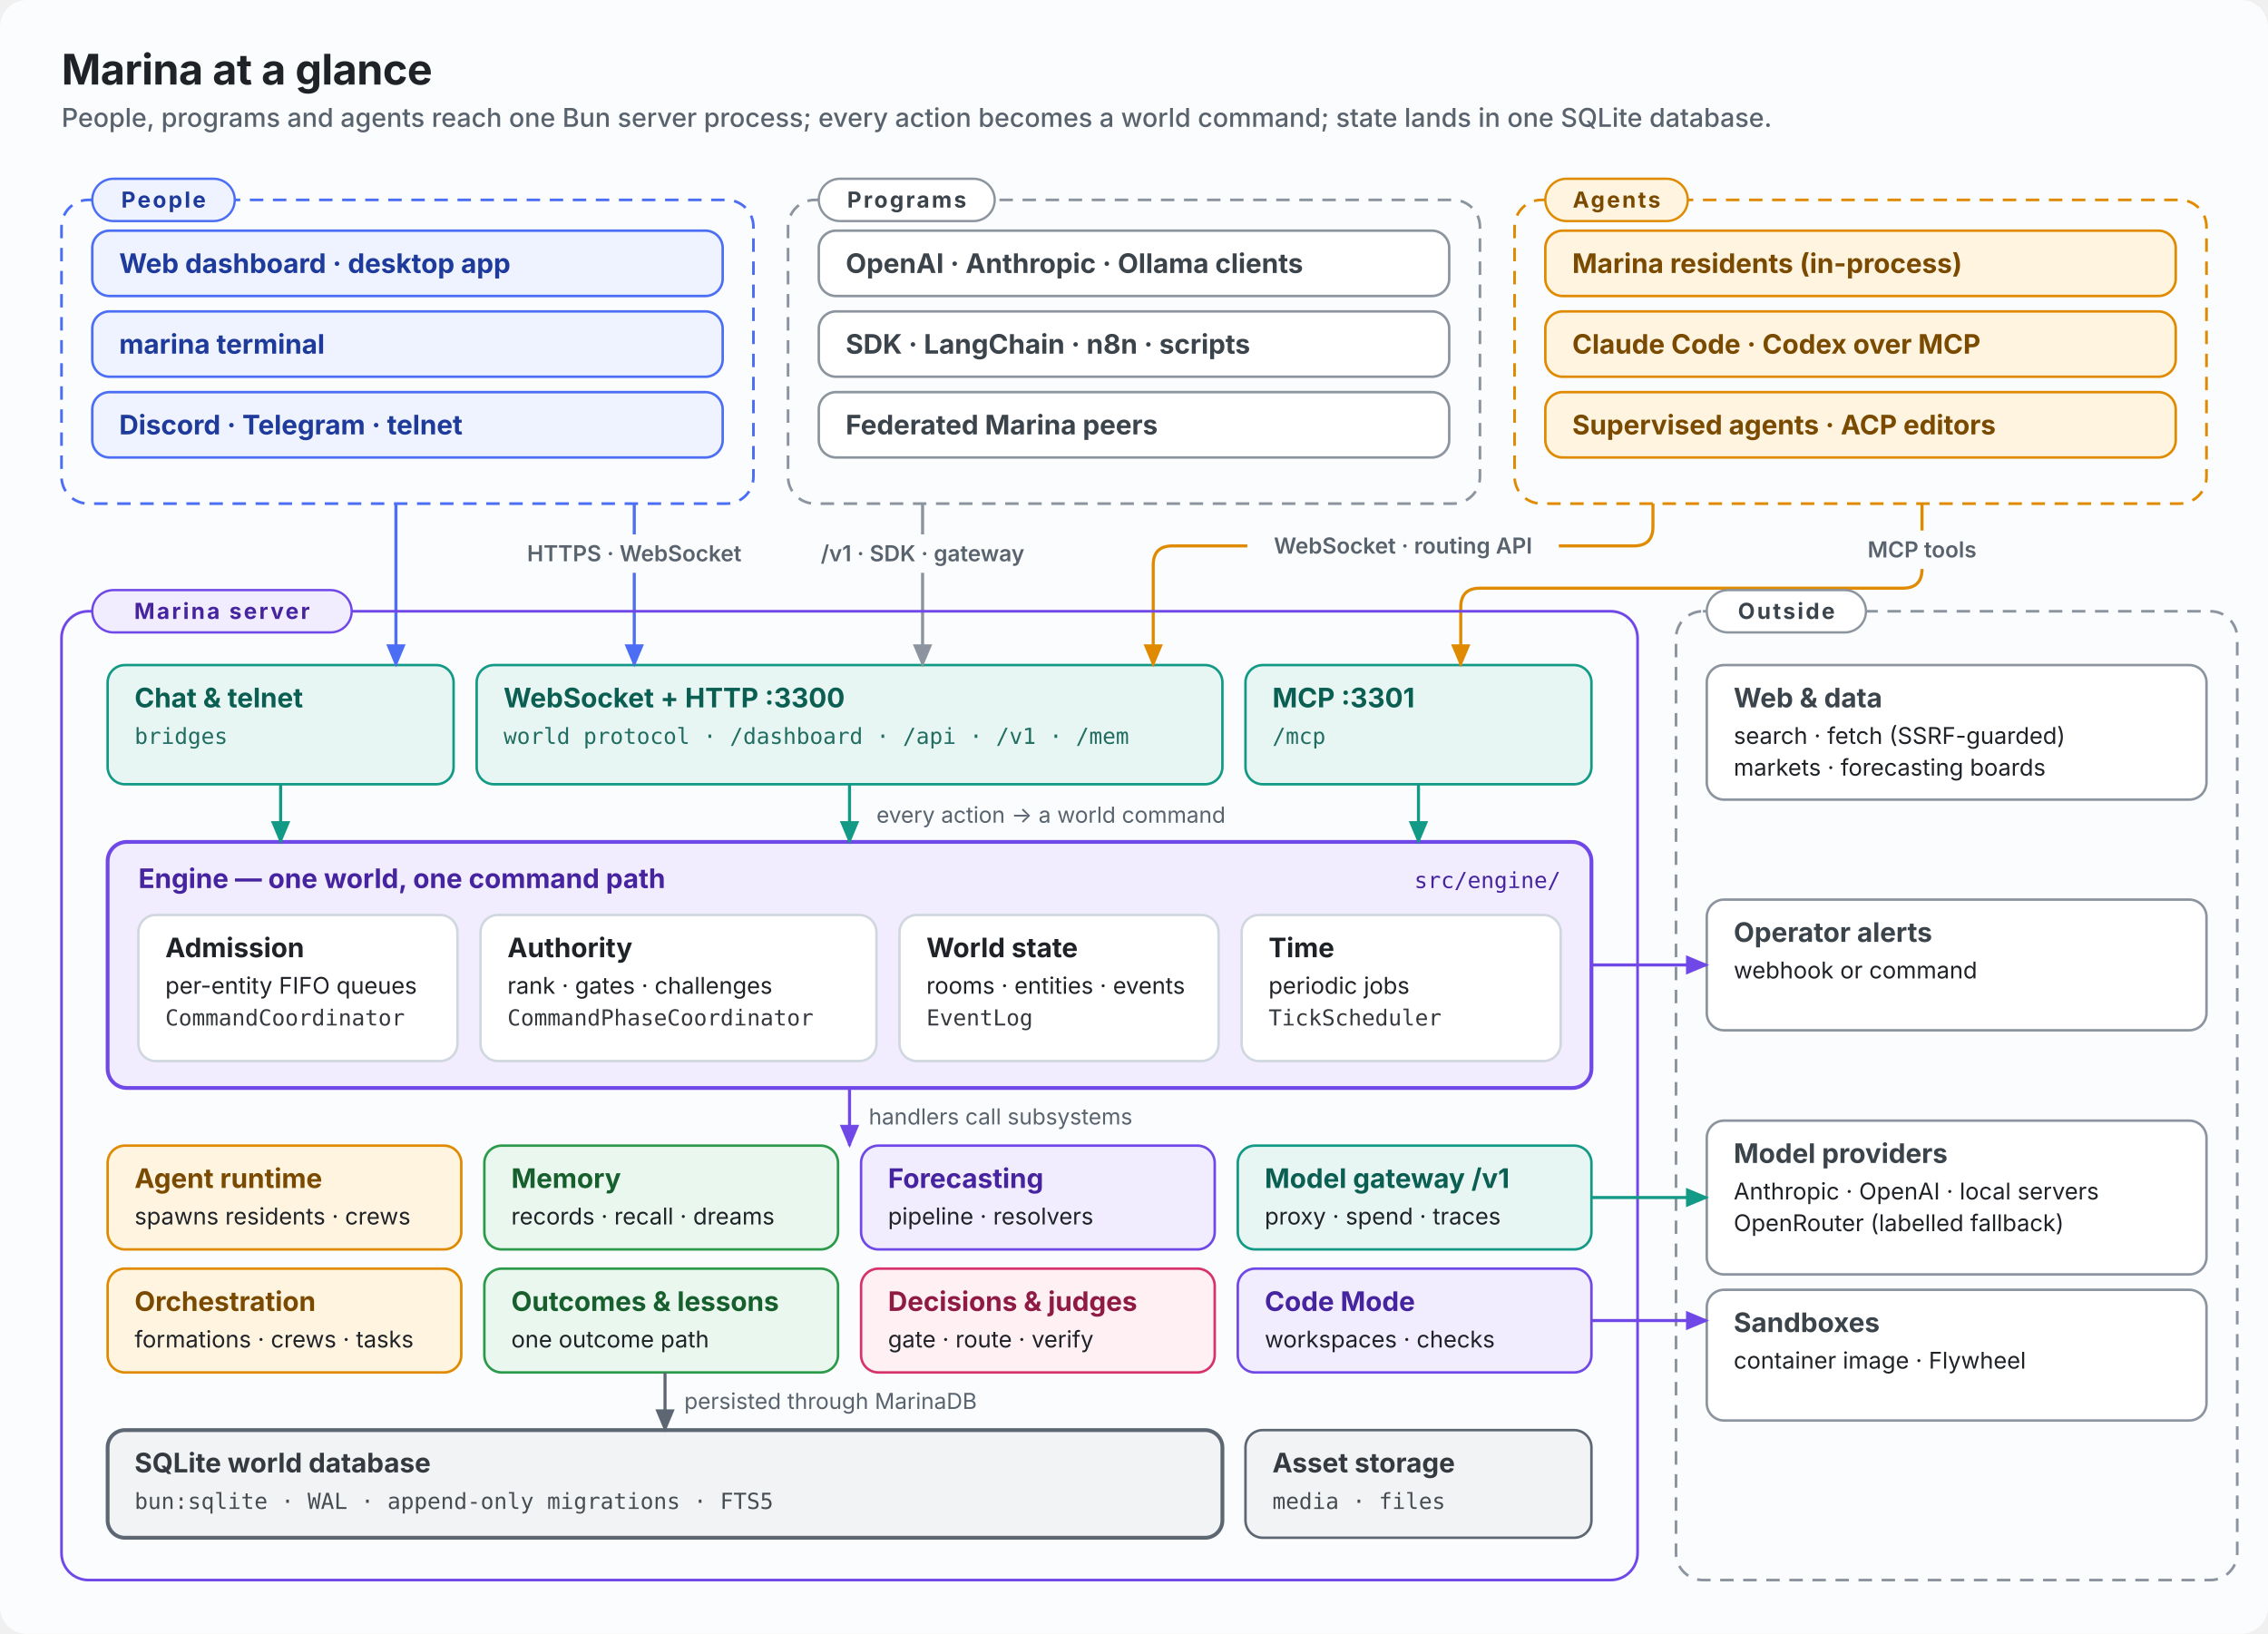
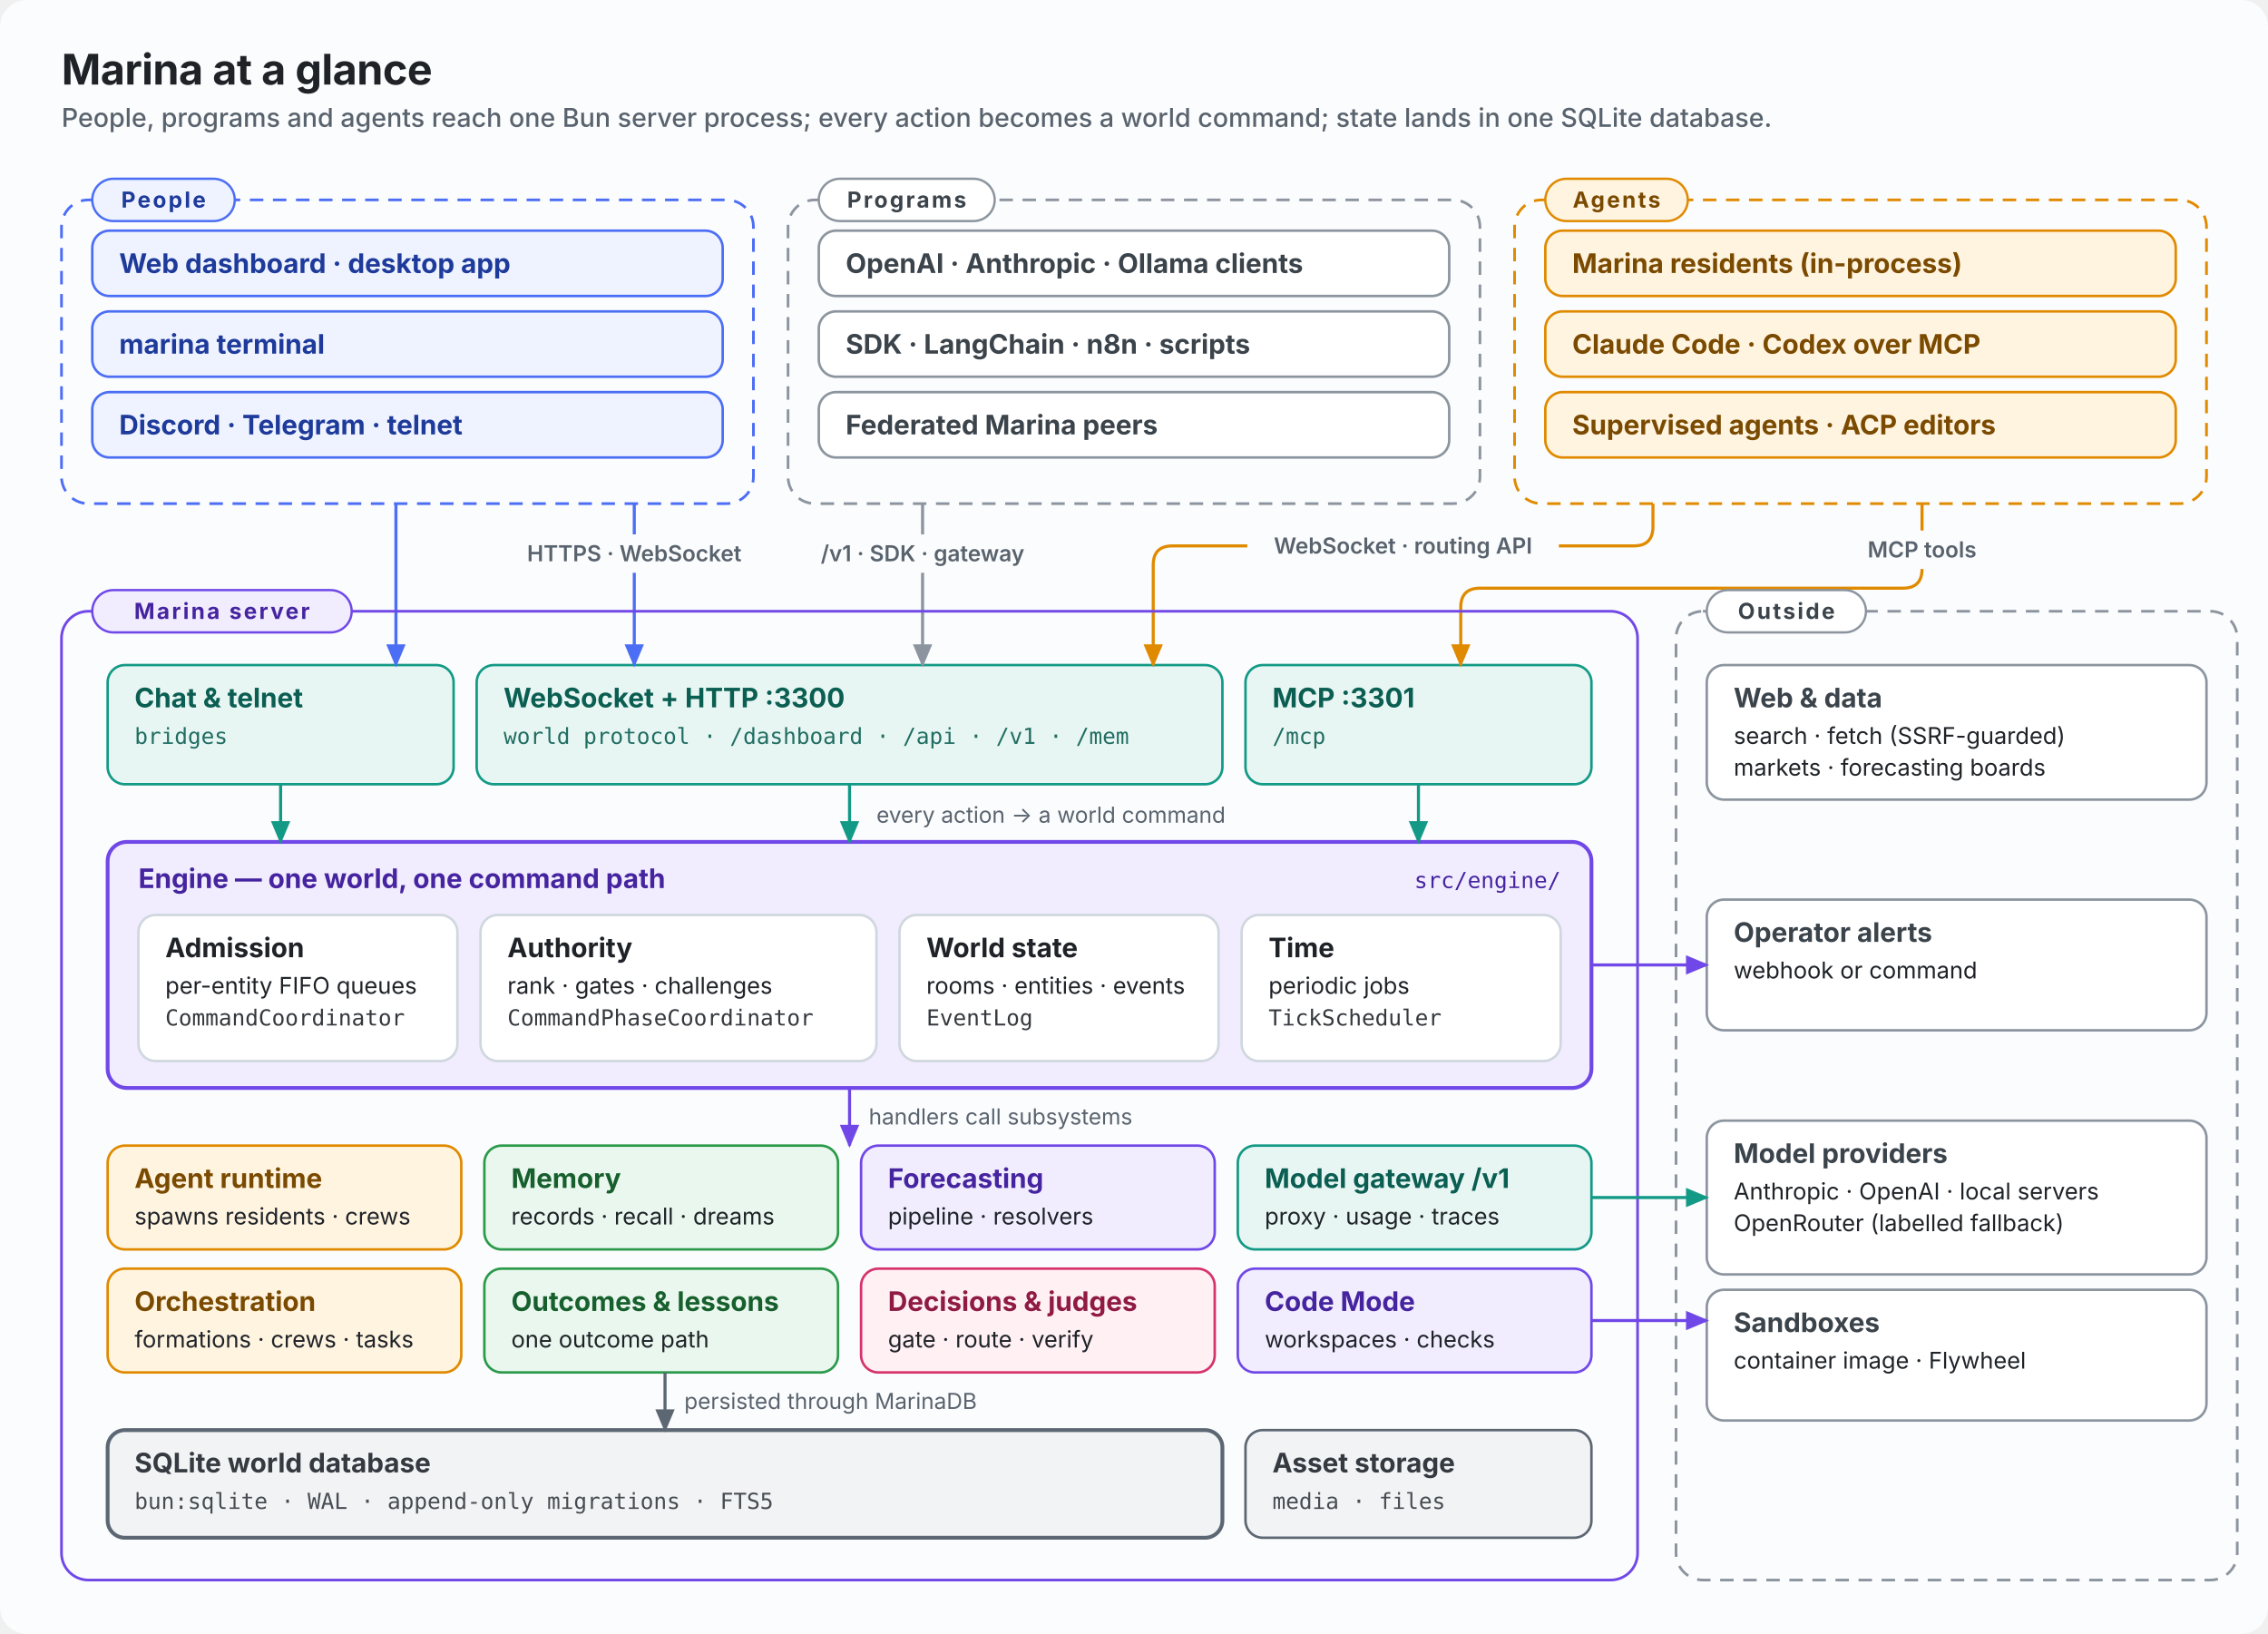
<svg xmlns="http://www.w3.org/2000/svg" viewBox="0 0 1180 850" width="1180" height="850" role="img" aria-label="System context: people, programs and agents connect to one Marina server process over WebSocket/HTTP, MCP and chat bridges; the engine admits, authorizes and runs every command, calls subsystems, persists to one SQLite database, and reaches model providers, sandboxes, web data and operator alerts outside.">
  <style>
text{font-family:Inter,"Segoe UI",-apple-system,BlinkMacSystemFont,Helvetica,Arial,sans-serif}
.mono{font-family:"JetBrains Mono","SFMono-Regular",Menlo,Consolas,monospace}
.h1{font-size:22px;font-weight:700;letter-spacing:-0.2px}
.h2{font-size:13.5px;font-weight:500}
.bt{font-size:14px;font-weight:650}
.bs{font-size:12px}
.bm{font-size:11.5px}
.gl{font-size:11.5px;font-weight:700;letter-spacing:1.1px;text-transform:uppercase}
.al{font-size:11.5px;font-weight:600}
.badge{font-size:12px;font-weight:700}
.bg{fill:#fbfcfd}.ink{fill:#1f2328}.muted{fill:#59636e}.line{stroke:#6e7781}.ah{fill:#6e7781}.pill{fill:#fbfcfd}.grid{stroke:#eaeef2}
.f-client{fill:#eef3ff}.s-client{stroke:#4c6ef5}.t-client{fill:#1e3a9a}.a-client{fill:#4c6ef5}.ls-client{stroke:#4c6ef5}.f-net{fill:#e7f6f3}.s-net{stroke:#139a86}.t-net{fill:#0b5e52}.a-net{fill:#139a86}.ls-net{stroke:#139a86}.f-engine{fill:#f1edff}.s-engine{stroke:#7048e8}.t-engine{fill:#46249f}.a-engine{fill:#7048e8}.ls-engine{stroke:#7048e8}.f-agent{fill:#fff4e0}.s-agent{stroke:#e08a00}.t-agent{fill:#7a4a00}.a-agent{fill:#e08a00}.ls-agent{stroke:#e08a00}.f-memory{fill:#e9f7ee}.s-memory{stroke:#2b9a4b}.t-memory{fill:#17602d}.a-memory{fill:#2b9a4b}.ls-memory{stroke:#2b9a4b}.f-civic{fill:#fff0f4}.s-civic{stroke:#d6336c}.t-civic{fill:#8f1a43}.a-civic{fill:#d6336c}.ls-civic{stroke:#d6336c}.f-store{fill:#f1f3f5}.s-store{stroke:#5c6773}.t-store{fill:#343a40}.a-store{fill:#5c6773}.ls-store{stroke:#5c6773}.f-ext{fill:#ffffff}.s-ext{stroke:#8c959f}.t-ext{fill:#3b434b}.a-ext{fill:#8c959f}.ls-ext{stroke:#8c959f}.f-neutral{fill:#ffffff}.s-neutral{stroke:#d0d7de}.t-neutral{fill:#1f2328}.a-neutral{fill:#d0d7de}.ls-neutral{stroke:#d0d7de}
@media (prefers-color-scheme: dark){
.bg{fill:#0d1117}.ink{fill:#e6edf3}.muted{fill:#9198a1}.line{stroke:#8b949e}.ah{fill:#8b949e}.pill{fill:#0d1117}.grid{stroke:#1c2128}
.f-client{fill:#141f3d}.s-client{stroke:#6f8cff}.t-client{fill:#b4c6ff}.a-client{fill:#6f8cff}.ls-client{stroke:#6f8cff}.f-net{fill:#0e2a27}.s-net{stroke:#2ec4ad}.t-net{fill:#8fe3d6}.a-net{fill:#2ec4ad}.ls-net{stroke:#2ec4ad}.f-engine{fill:#1e1838}.s-engine{stroke:#9b82ff}.t-engine{fill:#cdbfff}.a-engine{fill:#9b82ff}.ls-engine{stroke:#9b82ff}.f-agent{fill:#2b2010}.s-agent{stroke:#f2a93b}.t-agent{fill:#f8d596}.a-agent{fill:#f2a93b}.ls-agent{stroke:#f2a93b}.f-memory{fill:#0f2818}.s-memory{stroke:#45c46a}.t-memory{fill:#9de0b0}.a-memory{fill:#45c46a}.ls-memory{stroke:#45c46a}.f-civic{fill:#33141f}.s-civic{stroke:#f06595}.t-civic{fill:#f8b3cb}.a-civic{fill:#f06595}.ls-civic{stroke:#f06595}.f-store{fill:#1b2027}.s-store{stroke:#8b96a3}.t-store{fill:#d0d7de}.a-store{fill:#8b96a3}.ls-store{stroke:#8b96a3}.f-ext{fill:#161b22}.s-ext{stroke:#6e7781}.t-ext{fill:#c9d1d9}.a-ext{fill:#6e7781}.ls-ext{stroke:#6e7781}.f-neutral{fill:#161b22}.s-neutral{stroke:#3d444d}.t-neutral{fill:#e6edf3}.a-neutral{fill:#3d444d}.ls-neutral{stroke:#3d444d}
}</style>
  <defs>
    <marker id="ah-client" viewBox="0 0 10 10" refX="9" refY="5" markerWidth="7.5" markerHeight="7.5" orient="auto-start-reverse">
      <path d="M0,0.8 L10,5 L0,9.2 z" class="a-client" />
    </marker>
    <marker id="ah-net" viewBox="0 0 10 10" refX="9" refY="5" markerWidth="7.5" markerHeight="7.5" orient="auto-start-reverse">
      <path d="M0,0.8 L10,5 L0,9.2 z" class="a-net" />
    </marker>
    <marker id="ah-engine" viewBox="0 0 10 10" refX="9" refY="5" markerWidth="7.5" markerHeight="7.5" orient="auto-start-reverse">
      <path d="M0,0.8 L10,5 L0,9.2 z" class="a-engine" />
    </marker>
    <marker id="ah-agent" viewBox="0 0 10 10" refX="9" refY="5" markerWidth="7.5" markerHeight="7.5" orient="auto-start-reverse">
      <path d="M0,0.8 L10,5 L0,9.2 z" class="a-agent" />
    </marker>
    <marker id="ah-memory" viewBox="0 0 10 10" refX="9" refY="5" markerWidth="7.5" markerHeight="7.5" orient="auto-start-reverse">
      <path d="M0,0.8 L10,5 L0,9.2 z" class="a-memory" />
    </marker>
    <marker id="ah-civic" viewBox="0 0 10 10" refX="9" refY="5" markerWidth="7.5" markerHeight="7.5" orient="auto-start-reverse">
      <path d="M0,0.8 L10,5 L0,9.2 z" class="a-civic" />
    </marker>
    <marker id="ah-store" viewBox="0 0 10 10" refX="9" refY="5" markerWidth="7.5" markerHeight="7.5" orient="auto-start-reverse">
      <path d="M0,0.8 L10,5 L0,9.2 z" class="a-store" />
    </marker>
    <marker id="ah-ext" viewBox="0 0 10 10" refX="9" refY="5" markerWidth="7.5" markerHeight="7.5" orient="auto-start-reverse">
      <path d="M0,0.8 L10,5 L0,9.2 z" class="a-ext" />
    </marker>
    <marker id="ah-neutral" viewBox="0 0 10 10" refX="9" refY="5" markerWidth="7.5" markerHeight="7.5" orient="auto-start-reverse">
      <path d="M0,0.8 L10,5 L0,9.2 z" class="a-neutral" />
    </marker>
    <marker id="ah-line" viewBox="0 0 10 10" refX="9" refY="5" markerWidth="7.5" markerHeight="7.5" orient="auto-start-reverse">
      <path d="M0,0.8 L10,5 L0,9.2 z" class="ah" />
    </marker>
  </defs>
  <rect class="bg" x="0" y="0" width="1180" height="850" rx="14" />
  <text class="ink h1" x="32" y="44">Marina at a glance</text>
  <text class="muted h2" x="32" y="66">People, programs and agents reach one Bun server process; every action becomes a world command; state lands in one SQLite database.</text>
  <rect x="32" y="104" width="360" height="158" rx="14" class="s-client" fill="none" stroke-width="1.4" stroke-dasharray="7 5" />
  <rect x="48" y="93" width="74.14" height="22" rx="11" class="f-client s-client" stroke-width="1.2" />
  <text x="85.07" y="108" text-anchor="middle" class="t-client gl">People</text>
  <rect x="48" y="120" width="328" height="34" rx="9" class="f-client s-client" stroke-width="1.3" />
  <text x="62" y="142" text-anchor="start" class="t-client bt">Web dashboard · desktop app</text>
  <rect x="48" y="162" width="328" height="34" rx="9" class="f-client s-client" stroke-width="1.3" />
  <text x="62" y="184" text-anchor="start" class="t-client bt">marina terminal</text>
  <rect x="48" y="204" width="328" height="34" rx="9" class="f-client s-client" stroke-width="1.3" />
  <text x="62" y="226" text-anchor="start" class="t-client bt">Discord · Telegram · telnet</text>
  <rect x="410" y="104" width="360" height="158" rx="14" class="s-ext" fill="none" stroke-width="1.4" stroke-dasharray="7 5" />
  <rect x="426" y="93" width="91.52" height="22" rx="11" class="f-ext s-ext" stroke-width="1.2" />
  <text x="471.76" y="108" text-anchor="middle" class="t-ext gl">Programs</text>
  <rect x="426" y="120" width="328" height="34" rx="9" class="f-ext s-ext" stroke-width="1.3" />
  <text x="440" y="142" text-anchor="start" class="t-ext bt">OpenAI · Anthropic · Ollama clients</text>
  <rect x="426" y="162" width="328" height="34" rx="9" class="f-ext s-ext" stroke-width="1.3" />
  <text x="440" y="184" text-anchor="start" class="t-ext bt">SDK · LangChain · n8n · scripts</text>
  <rect x="426" y="204" width="328" height="34" rx="9" class="f-ext s-ext" stroke-width="1.3" />
  <text x="440" y="226" text-anchor="start" class="t-ext bt">Federated Marina peers</text>
  <rect x="788" y="104" width="360" height="158" rx="14" class="s-agent" fill="none" stroke-width="1.4" stroke-dasharray="7 5" />
  <rect x="804" y="93" width="74.14" height="22" rx="11" class="f-agent s-agent" stroke-width="1.2" />
  <text x="841.07" y="108" text-anchor="middle" class="t-agent gl">Agents</text>
  <rect x="804" y="120" width="328" height="34" rx="9" class="f-agent s-agent" stroke-width="1.3" />
  <text x="818" y="142" text-anchor="start" class="t-agent bt">Marina residents (in-process)</text>
  <rect x="804" y="162" width="328" height="34" rx="9" class="f-agent s-agent" stroke-width="1.3" />
  <text x="818" y="184" text-anchor="start" class="t-agent bt">Claude Code · Codex over MCP</text>
  <rect x="804" y="204" width="328" height="34" rx="9" class="f-agent s-agent" stroke-width="1.3" />
  <text x="818" y="226" text-anchor="start" class="t-agent bt">Supervised agents · ACP editors</text>
  <rect x="56" y="346" width="180" height="62" rx="9" class="f-net s-net" stroke-width="1.3" />
  <text x="70" y="368" text-anchor="start" class="t-net bt">Chat &amp; telnet</text>
  <text x="70" y="387" text-anchor="start" class="mono bm t-net" opacity="0.9">bridges</text>
  <rect x="248" y="346" width="388" height="62" rx="9" class="f-net s-net" stroke-width="1.3" />
  <text x="262" y="368" text-anchor="start" class="t-net bt">WebSocket + HTTP  :3300</text>
  <text x="262" y="387" text-anchor="start" class="mono bm t-net" opacity="0.9">world protocol · /dashboard · /api · /v1 · /mem</text>
  <rect x="648" y="346" width="180" height="62" rx="9" class="f-net s-net" stroke-width="1.3" />
  <text x="662" y="368" text-anchor="start" class="t-net bt">MCP  :3301</text>
  <text x="662" y="387" text-anchor="start" class="mono bm t-net" opacity="0.9">/mcp</text>
  <path d="M206,262 L206,346" fill="none" class="ls-client" stroke-width="1.6" marker-end="url(#ah-client)" />
  <path d="M330,262 L330,346" fill="none" class="ls-client" stroke-width="1.6" marker-end="url(#ah-client)" />
  <rect x="268.26" y="278" width="123.48" height="20" rx="10" class="pill" />
  <text x="330" y="292" text-anchor="middle" class=" al muted">HTTPS · WebSocket</text>
  <path d="M480,262 L480,346" fill="none" class="ls-ext" stroke-width="1.6" marker-end="url(#ah-ext)" />
  <rect x="411.82" y="278" width="136.36" height="20" rx="10" class="pill" />
  <text x="480" y="292" text-anchor="middle" class=" al muted">/v1 · SDK · gateway</text>
  <path d="M860,262 L860.0,274.0 Q860,284 850.0,284.0 L610.0,284.0 Q600,284 600.0,294.0 L600,346" fill="none" class="ls-agent" stroke-width="1.6" marker-end="url(#ah-agent)" />
  <rect x="648.94" y="274" width="162.12" height="20" rx="10" class="pill" />
  <text x="730" y="288" text-anchor="middle" class=" al muted">WebSocket · routing API</text>
  <path d="M1000,262 L1000.0,296.0 Q1000,306 990.0,306.0 L770.0,306.0 Q760,306 760.0,316.0 L760,346" fill="none" class="ls-agent" stroke-width="1.6" marker-end="url(#ah-agent)" />
  <rect x="964.02" y="276" width="71.96" height="20" rx="10" class="pill" />
  <text x="1000" y="290" text-anchor="middle" class=" al muted">MCP tools</text>
  <rect x="56" y="438" width="772" height="128" rx="10" class="f-engine s-engine" stroke-width="2" />
  <text x="72" y="462" text-anchor="start" class="t-engine bt">Engine — one world, one command path</text>
  <text x="812" y="462" text-anchor="end" class="mono t-engine bm">src/engine/</text>
  <rect x="72" y="476" width="166" height="76" rx="9" class="f-neutral s-neutral" stroke-width="1.3" />
  <text x="86" y="498" text-anchor="start" class="t-neutral bt">Admission</text>
  <text x="86" y="517" text-anchor="start" class="bs ink">per-entity FIFO queues</text>
  <text x="86" y="533.5" text-anchor="start" class="mono bm t-neutral" opacity="0.9">CommandCoordinator</text>
  <rect x="250" y="476" width="206" height="76" rx="9" class="f-neutral s-neutral" stroke-width="1.3" />
  <text x="264" y="498" text-anchor="start" class="t-neutral bt">Authority</text>
  <text x="264" y="517" text-anchor="start" class="bs ink">rank · gates · challenges</text>
  <text x="264" y="533.5" text-anchor="start" class="mono bm t-neutral" opacity="0.9">CommandPhaseCoordinator</text>
  <rect x="468" y="476" width="166" height="76" rx="9" class="f-neutral s-neutral" stroke-width="1.3" />
  <text x="482" y="498" text-anchor="start" class="t-neutral bt">World state</text>
  <text x="482" y="517" text-anchor="start" class="bs ink">rooms · entities · events</text>
  <text x="482" y="533.5" text-anchor="start" class="mono bm t-neutral" opacity="0.9">EventLog</text>
  <rect x="646" y="476" width="166" height="76" rx="9" class="f-neutral s-neutral" stroke-width="1.3" />
  <text x="660" y="498" text-anchor="start" class="t-neutral bt">Time</text>
  <text x="660" y="517" text-anchor="start" class="bs ink">periodic jobs</text>
  <text x="660" y="533.5" text-anchor="start" class="mono bm t-neutral" opacity="0.9">TickScheduler</text>
  <path d="M146,408 L146,438" fill="none" class="ls-net" stroke-width="1.6" marker-end="url(#ah-net)" />
  <path d="M442,408 L442,438" fill="none" class="ls-net" stroke-width="1.6" marker-end="url(#ah-net)" />
  <path d="M738,408 L738,438" fill="none" class="ls-net" stroke-width="1.6" marker-end="url(#ah-net)" />
  <text x="456" y="428" text-anchor="start" class="muted bm">every action → a world command</text>
  <rect x="56" y="596" width="184" height="54" rx="9" class="f-agent s-agent" stroke-width="1.3" />
  <text x="70" y="618" text-anchor="start" class="t-agent bt">Agent runtime</text>
  <text x="70" y="637" text-anchor="start" class="bs ink">spawns residents · crews</text>
  <rect x="252" y="596" width="184" height="54" rx="9" class="f-memory s-memory" stroke-width="1.3" />
  <text x="266" y="618" text-anchor="start" class="t-memory bt">Memory</text>
  <text x="266" y="637" text-anchor="start" class="bs ink">records · recall · dreams</text>
  <rect x="448" y="596" width="184" height="54" rx="9" class="f-engine s-engine" stroke-width="1.3" />
  <text x="462" y="618" text-anchor="start" class="t-engine bt">Forecasting</text>
  <text x="462" y="637" text-anchor="start" class="bs ink">pipeline · resolvers</text>
  <rect x="644" y="596" width="184" height="54" rx="9" class="f-net s-net" stroke-width="1.3" />
  <text x="658" y="618" text-anchor="start" class="t-net bt">Model gateway /v1</text>
-   <text x="658" y="637" text-anchor="start" class="bs ink">proxy · spend · traces</text>
+   <text x="658" y="637" text-anchor="start" class="bs ink">proxy · usage · traces</text>
  <rect x="56" y="660" width="184" height="54" rx="9" class="f-agent s-agent" stroke-width="1.3" />
  <text x="70" y="682" text-anchor="start" class="t-agent bt">Orchestration</text>
  <text x="70" y="701" text-anchor="start" class="bs ink">formations · crews · tasks</text>
  <rect x="252" y="660" width="184" height="54" rx="9" class="f-memory s-memory" stroke-width="1.3" />
  <text x="266" y="682" text-anchor="start" class="t-memory bt">Outcomes &amp; lessons</text>
  <text x="266" y="701" text-anchor="start" class="bs ink">one outcome path</text>
  <rect x="448" y="660" width="184" height="54" rx="9" class="f-civic s-civic" stroke-width="1.3" />
  <text x="462" y="682" text-anchor="start" class="t-civic bt">Decisions &amp; judges</text>
  <text x="462" y="701" text-anchor="start" class="bs ink">gate · route · verify</text>
  <rect x="644" y="660" width="184" height="54" rx="9" class="f-engine s-engine" stroke-width="1.3" />
  <text x="658" y="682" text-anchor="start" class="t-engine bt">Code Mode</text>
  <text x="658" y="701" text-anchor="start" class="bs ink">workspaces · checks</text>
  <path d="M442,566 L442,596" fill="none" class="ls-engine" stroke-width="1.6" marker-end="url(#ah-engine)" />
  <text x="452" y="585" text-anchor="start" class="muted bm">handlers call subsystems</text>
  <rect x="56" y="744" width="580" height="56" rx="9" class="f-store s-store" stroke-width="2" />
  <text x="70" y="766" text-anchor="start" class="t-store bt">SQLite world database</text>
  <text x="70" y="785" text-anchor="start" class="mono bm t-store" opacity="0.9">bun:sqlite · WAL · append-only migrations · FTS5</text>
  <rect x="648" y="744" width="180" height="56" rx="9" class="f-store s-store" stroke-width="1.3" />
  <text x="662" y="766" text-anchor="start" class="t-store bt">Asset storage</text>
  <text x="662" y="785" text-anchor="start" class="mono bm t-store" opacity="0.9">media · files</text>
  <path d="M346,714 L346,744" fill="none" class="ls-store" stroke-width="1.6" marker-end="url(#ah-store)" />
  <text x="356" y="733" text-anchor="start" class="muted bm">persisted through MarinaDB</text>
  <rect x="32" y="318" width="820" height="504" rx="14" class="s-engine" fill="none" stroke-width="1.4" />
  <rect x="48" y="307" width="134.97" height="22" rx="11" class="f-engine s-engine" stroke-width="1.2" />
  <text x="115.485" y="322" text-anchor="middle" class="t-engine gl">Marina server</text>
  <rect x="872" y="318" width="292" height="504" rx="14" class="s-ext" fill="none" stroke-width="1.4" stroke-dasharray="7 5" />
  <rect x="888" y="307" width="82.83" height="22" rx="11" class="f-ext s-ext" stroke-width="1.2" />
  <text x="929.415" y="322" text-anchor="middle" class="t-ext gl">Outside</text>
  <rect x="888" y="346" width="260" height="70" rx="9" class="f-ext s-ext" stroke-width="1.3" />
  <text x="902" y="368" text-anchor="start" class="t-ext bt">Web &amp; data</text>
  <text x="902" y="387" text-anchor="start" class="bs ink">search · fetch (SSRF-guarded)</text>
  <text x="902" y="403.5" text-anchor="start" class="bs ink">markets · forecasting boards</text>
  <rect x="888" y="468" width="260" height="68" rx="9" class="f-ext s-ext" stroke-width="1.3" />
  <text x="902" y="490" text-anchor="start" class="t-ext bt">Operator alerts</text>
  <text x="902" y="509" text-anchor="start" class="bs ink">webhook or command</text>
  <rect x="888" y="583" width="260" height="80" rx="9" class="f-ext s-ext" stroke-width="1.3" />
  <text x="902" y="605" text-anchor="start" class="t-ext bt">Model providers</text>
  <text x="902" y="624" text-anchor="start" class="bs ink">Anthropic · OpenAI · local servers</text>
  <text x="902" y="640.5" text-anchor="start" class="bs ink">OpenRouter (labelled fallback)</text>
  <rect x="888" y="671" width="260" height="68" rx="9" class="f-ext s-ext" stroke-width="1.3" />
  <text x="902" y="693" text-anchor="start" class="t-ext bt">Sandboxes</text>
  <text x="902" y="712" text-anchor="start" class="bs ink">container image · Flywheel</text>
  <path d="M828,502 L888,502" fill="none" class="ls-engine" stroke-width="1.6" marker-end="url(#ah-engine)" />
  <path d="M828,623 L888,623" fill="none" class="ls-net" stroke-width="1.6" marker-end="url(#ah-net)" />
  <path d="M828,687 L888,687" fill="none" class="ls-engine" stroke-width="1.6" marker-end="url(#ah-engine)" />
</svg>
